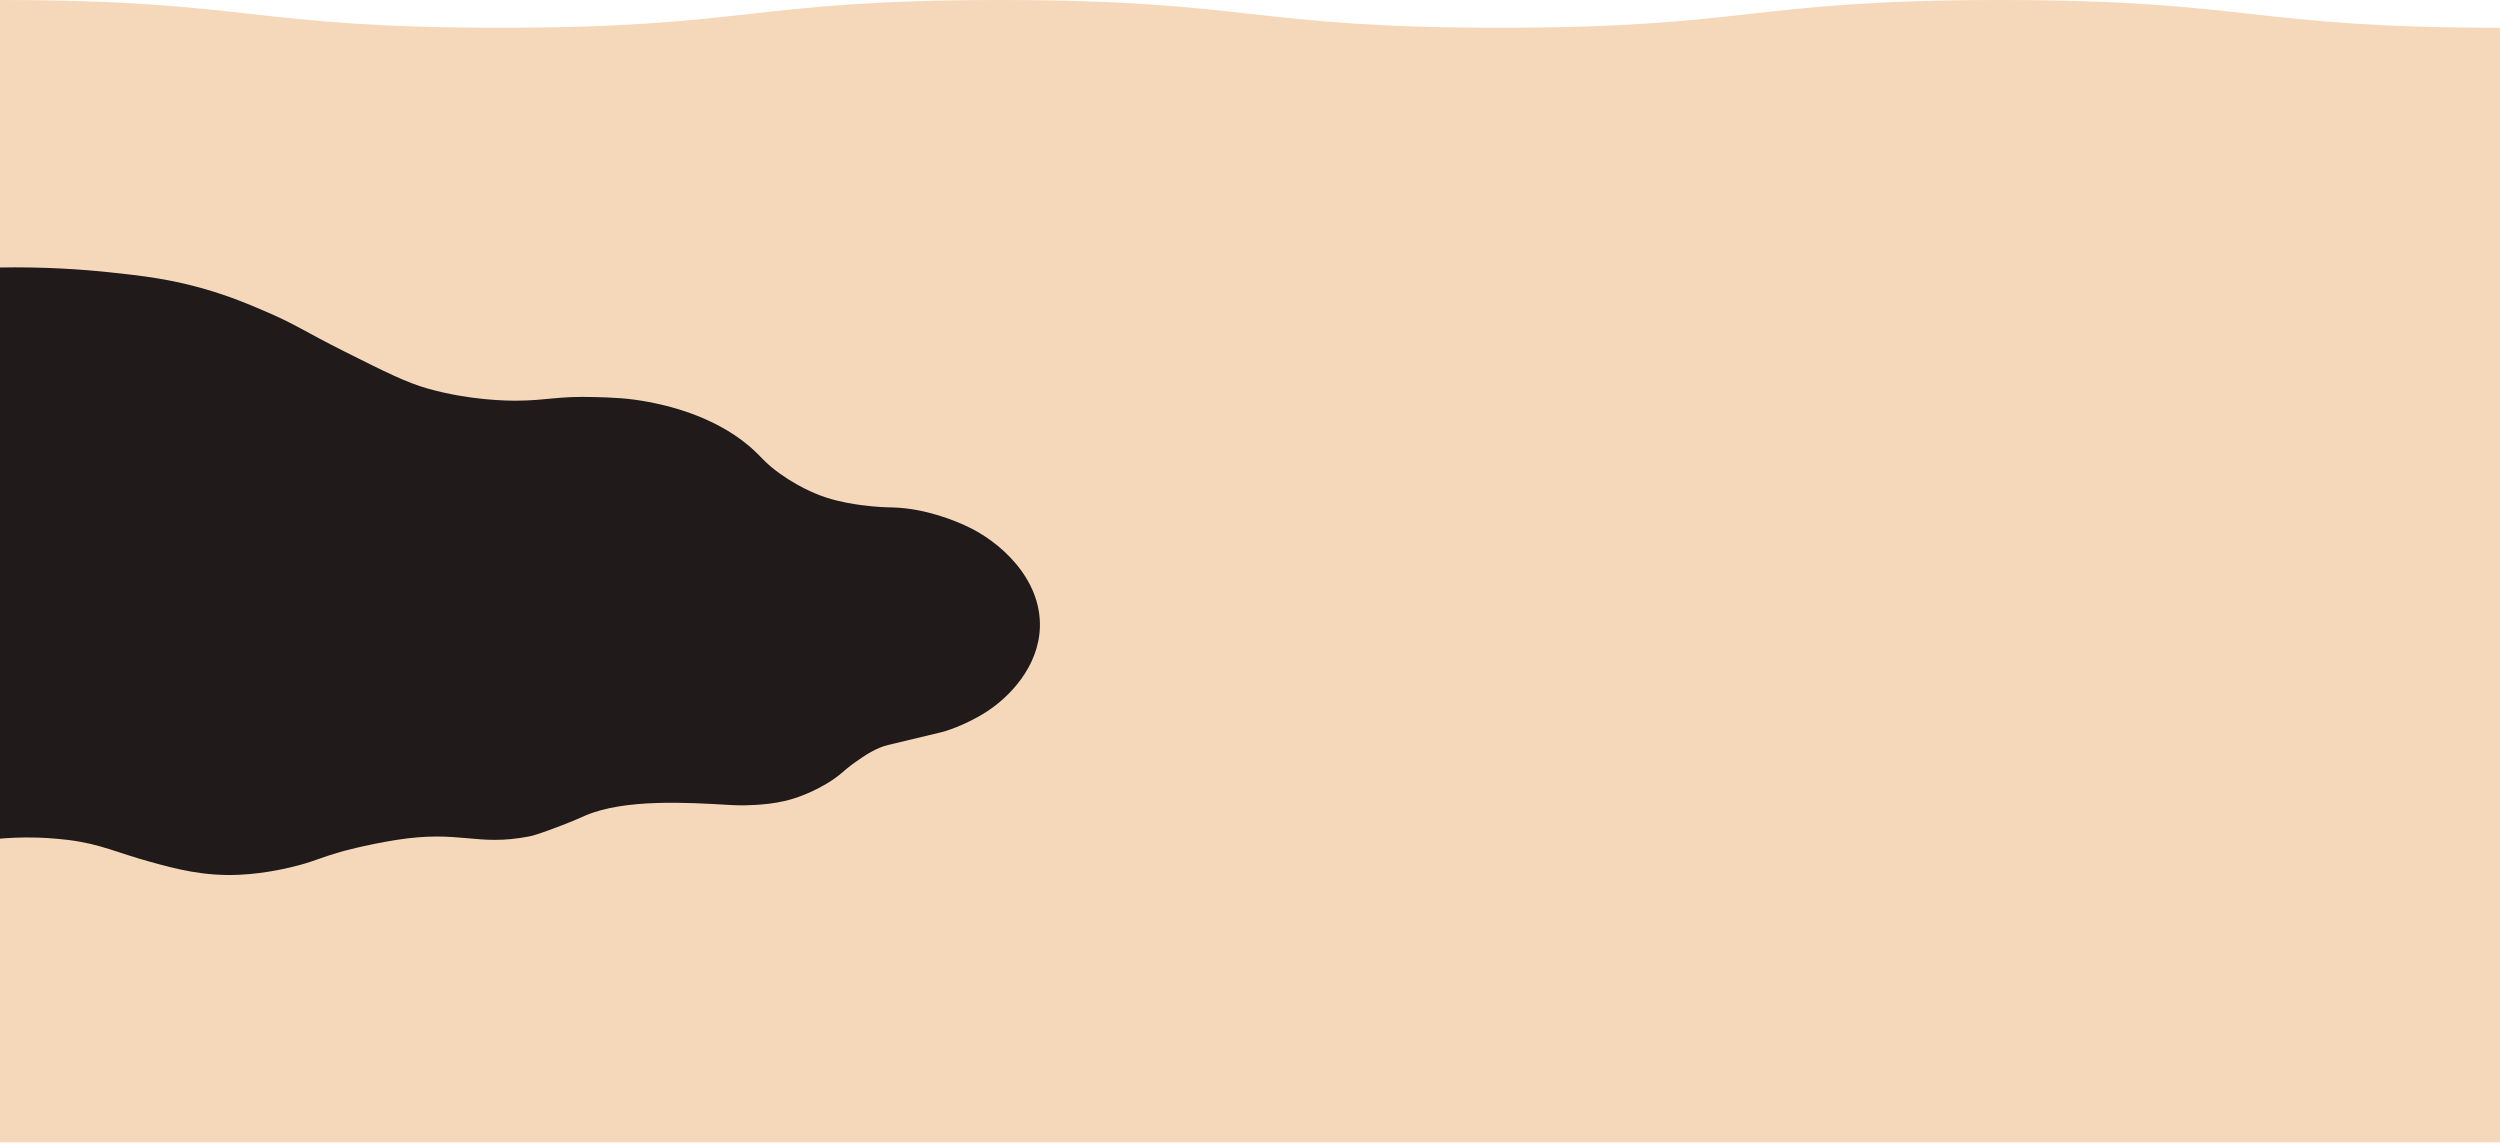
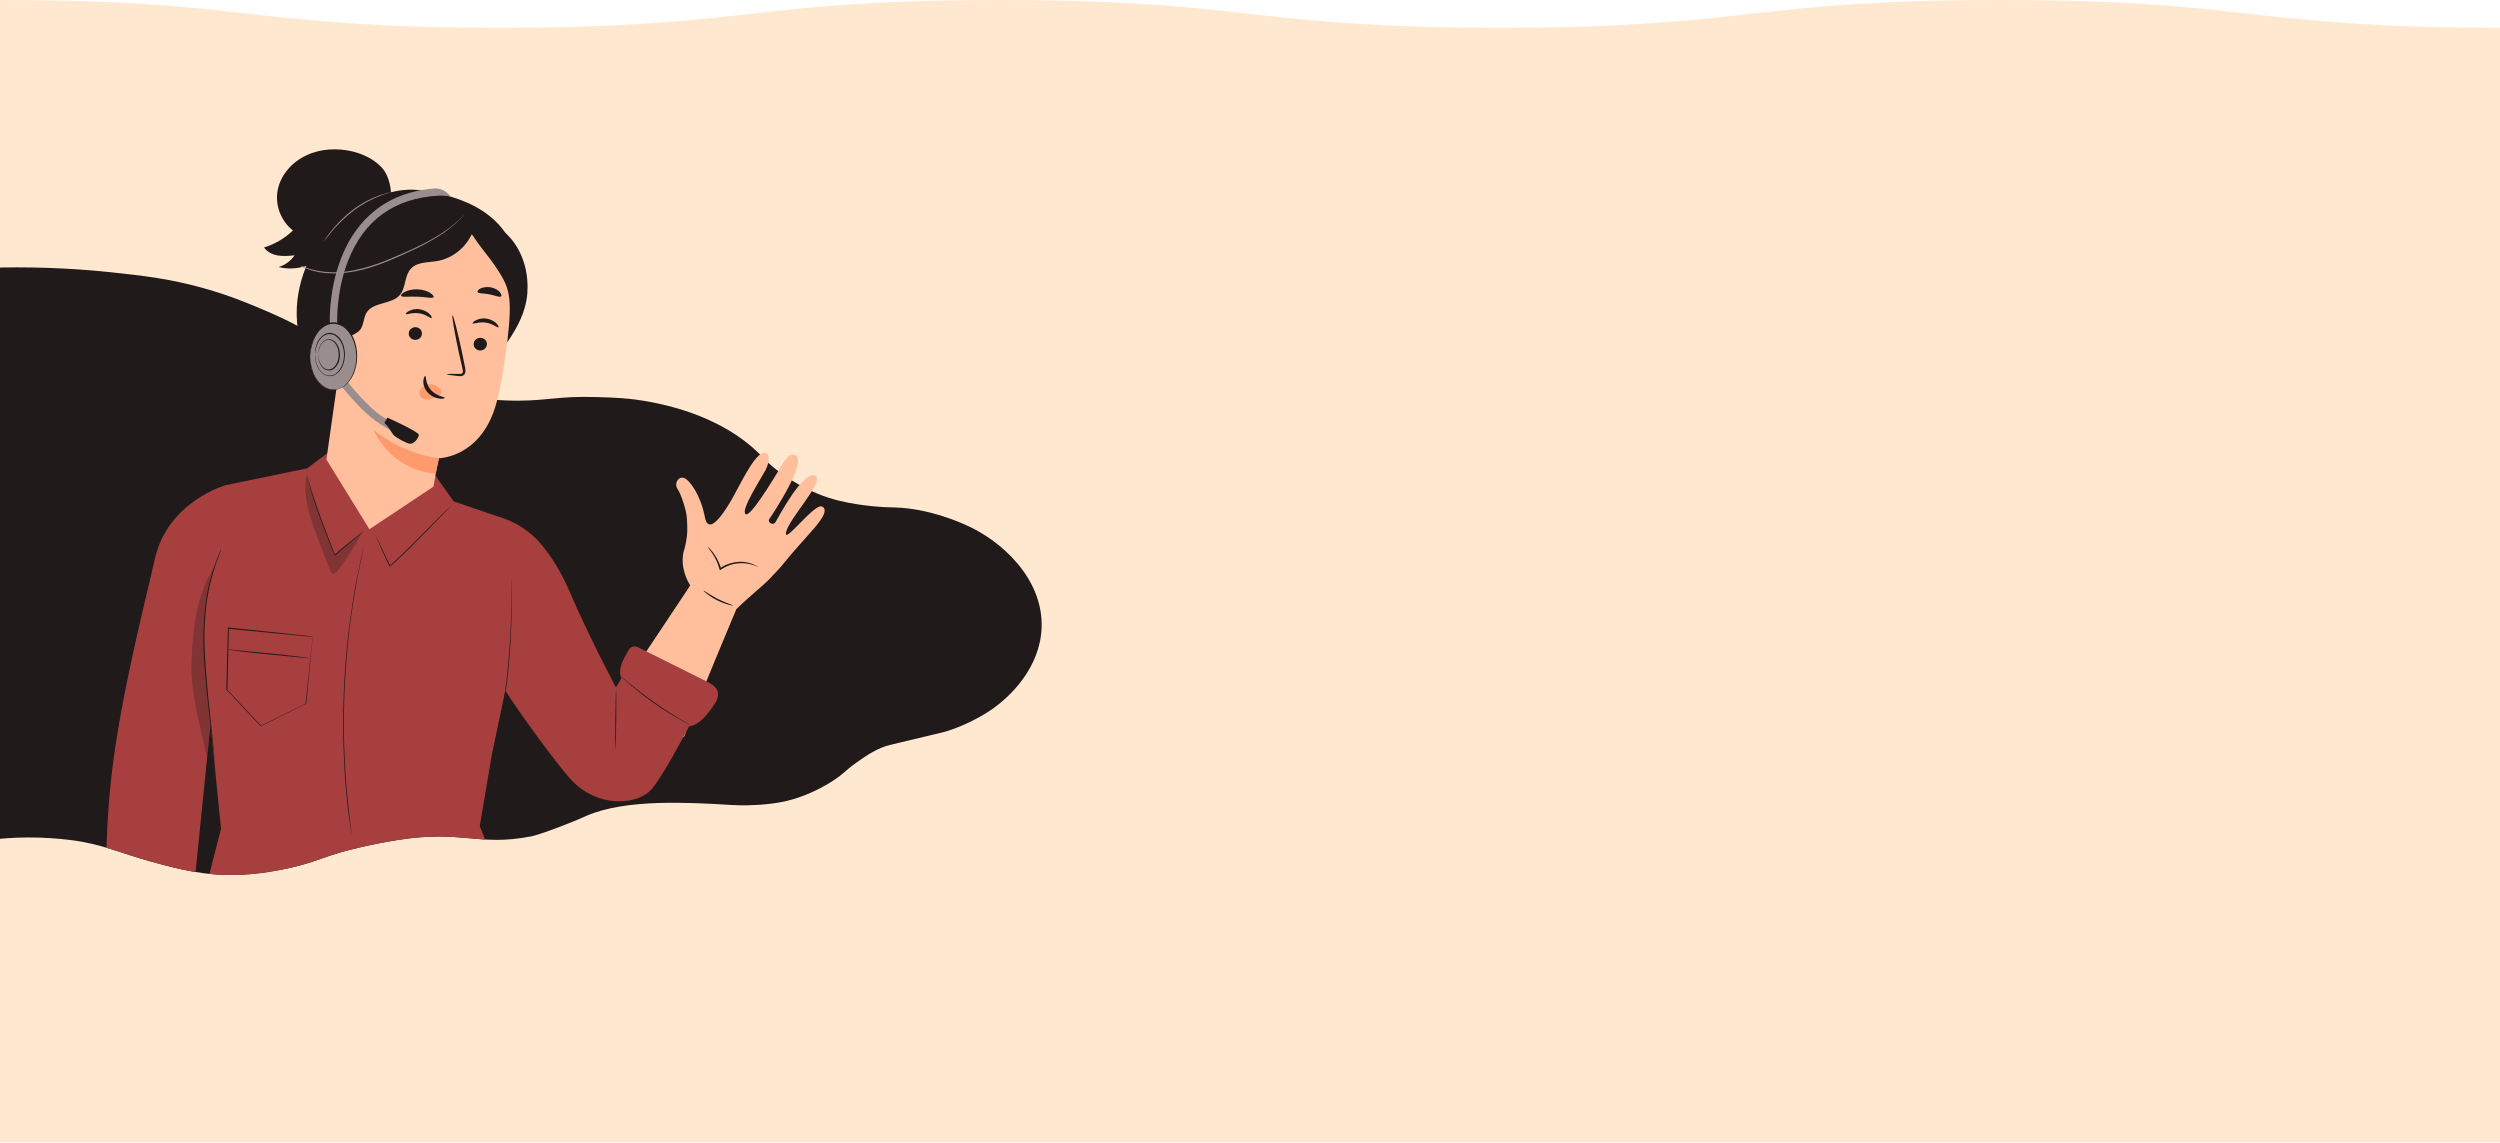
<svg xmlns="http://www.w3.org/2000/svg" width="1440" height="658" viewBox="0 0 1440 658" fill="none">
-   <path d="M1440 15.988V658H0V0C144 0 144 15.988 288 15.988C432 15.988 432 0 576 0C720 0 720 15.988 864 15.988C1008 15.988 1008 0 1152 0C1296 0 1296 15.988 1440 15.988Z" fill="#F5D8B9" />
-   <path d="M511.513 429.112C504.668 430.771 498.33 434.917 492.077 439.408C485.486 444.107 484.303 446.526 475.937 451.501C464.276 458.411 454.558 460.761 452.276 461.313C445.431 462.903 439.685 463.317 435.798 463.594C433.347 463.732 431.066 463.801 429.038 463.87C424.475 463.939 421.179 463.663 420.249 463.663C395.997 462.212 359.829 460.07 337.183 469.744C335.239 470.573 330.676 472.715 323.578 475.41C316.31 478.174 308.958 480.938 304.902 481.767C274.228 487.71 265.524 477.898 228.004 483.84C209.836 486.743 195.893 490.75 195.893 490.75C184.654 493.998 181.95 495.726 172.232 498.351C168.683 499.319 153.979 503.189 137.586 503.88C117.136 504.778 101.334 500.494 86.038 496.278C67.701 491.234 57.983 486.19 39.562 483.84C30.773 482.735 21.816 482.458 21.816 482.458C12.098 482.182 4.155 482.666 -1 483.149V154.091C25.111 153.607 46.998 155.128 63.222 156.855C81.306 158.79 97.615 160.586 118.15 166.529C132.431 170.675 142.909 175.098 151.951 178.967C170.457 186.845 174.176 190.3 198.428 202.462C222.258 214.416 234.088 220.359 246.595 223.883C270.763 230.655 292.311 230.793 297.297 230.793C315.212 230.724 320.958 228.029 342.929 228.72C352.647 228.996 361.773 229.273 373.35 231.484C382.392 233.211 410.193 238.809 431.657 257.051C438.925 263.27 440.023 266.242 449.403 272.944C462.417 282.204 473.824 285.935 476.444 286.765C484.387 289.252 491.317 290.289 495.88 290.911C504.922 292.155 511.513 292.224 514.471 292.293C533.906 292.846 551.652 300.723 555.877 302.658C575.736 311.503 599.904 333.2 598.974 361.394C598.213 384.266 581.228 401.541 568.553 409.764C555.539 418.194 543.202 421.511 543.202 421.511L540.667 422.133C530.864 424.483 521.146 426.763 511.513 429.112Z" fill="#201A1A" />
+   <path d="M1440 15.988V658H0V0C144 0 144 15.988 288 15.988C432 15.988 432 0 576 0C720 0 720 15.988 864 15.988C1008 15.988 1008 0 1152 0C1296 0 1296 15.988 1440 15.988Z" fill="#FFE8CF" />
+   <path d="M512.513 429.112C505.668 430.771 499.33 434.917 493.077 439.408C486.486 444.107 485.303 446.526 476.937 451.501C465.276 458.411 455.558 460.761 453.276 461.313C446.431 462.903 440.685 463.317 436.798 463.594C434.347 463.732 432.066 463.801 430.038 463.87C425.475 463.939 422.179 463.663 421.249 463.663C396.997 462.212 360.829 460.07 338.183 469.744C336.239 470.573 331.676 472.715 324.578 475.41C317.31 478.174 309.958 480.938 305.902 481.767C275.228 487.71 266.524 477.898 229.004 483.84C210.836 486.743 196.893 490.75 196.893 490.75C185.654 493.998 182.95 495.726 173.232 498.351C169.683 499.319 154.979 503.189 138.586 503.88C118.136 504.778 102.334 500.494 87.038 496.278C68.701 491.234 58.983 486.19 40.562 483.84C31.773 482.735 22.816 482.458 22.816 482.458C13.098 482.182 5.155 482.666 -1.93036e-05 483.149V154.091C26.111 153.607 47.998 155.128 64.222 156.855C82.306 158.79 98.615 160.586 119.15 166.529C133.431 170.675 143.909 175.098 152.951 178.967C171.457 186.845 175.176 190.3 199.428 202.462C223.258 214.416 235.088 220.359 247.595 223.883C271.763 230.655 293.311 230.793 298.297 230.793C316.212 230.724 321.958 228.029 343.929 228.72C353.647 228.996 362.773 229.273 374.35 231.484C383.392 233.211 411.193 238.809 432.657 257.051C439.925 263.27 441.023 266.242 450.403 272.944C463.417 282.204 474.824 285.935 477.444 286.765C485.387 289.252 492.317 290.289 496.88 290.911C505.922 292.155 512.513 292.224 515.471 292.293C534.906 292.846 552.652 300.723 556.877 302.658C576.736 311.503 600.904 333.2 599.974 361.394C599.213 384.266 582.228 401.541 569.553 409.764C556.539 418.194 544.202 421.511 544.202 421.511L541.667 422.133C531.864 424.483 522.146 426.763 512.513 429.112Z" fill="#201A1A" />
+   <mask id="mask0_557_354" style="mask-type:alpha" maskUnits="userSpaceOnUse" x="0" y="65" width="600" height="439">
+     <path d="M512.513 429.112C505.668 430.77 499.33 434.916 493.077 439.408C486.486 444.107 485.303 446.525 476.937 451.501C465.276 458.411 455.558 460.76 453.276 461.313C446.431 462.902 440.685 463.317 436.798 463.593C434.347 463.731 432.066 463.801 430.038 463.87C425.475 463.939 422.179 463.662 421.249 463.662C396.997 462.211 360.829 460.069 338.183 469.743C336.239 470.572 331.676 472.715 324.578 475.409C317.31 478.174 309.958 480.938 305.902 481.767C275.228 487.709 266.524 477.897 229.004 483.84C210.836 486.742 196.893 490.75 196.893 490.75C185.654 493.998 182.95 495.725 173.232 498.351C169.683 499.318 154.979 503.188 138.586 503.879C118.136 504.777 102.334 500.493 87.038 496.278C68.701 491.234 58.983 486.189 40.562 483.84C31.773 482.734 22.816 482.458 22.816 482.458C13.098 482.181 5.155 482.665 0 483.149V154.091C26.111 153.607 47.998 155.127 64.222 156.855C82.306 158.789 98.615 160.586 119.15 166.529C133.431 170.675 152.951 178.967 152.951 178.967C152.951 178.967 121.8 101.427 152.951 75.999C178.379 55.244 224.493 72.475 237 75.999C261.168 82.771 335.5 136.499 322.5 190.499C337 211.499 321.958 228.029 343.929 228.72C353.647 228.996 362.773 229.272 374.35 231.484C383.392 233.211 411.193 238.808 432.657 257.051C439.925 263.27 456.62 245.797 466 252.5C479.014 261.76 474.824 285.935 477.444 286.764C485.387 289.252 492.317 290.288 496.88 290.91C505.922 292.154 512.513 292.223 515.471 292.292C534.906 292.845 552.652 300.723 556.877 302.657C576.736 311.502 600.904 333.2 599.974 361.393C599.213 384.266 582.228 401.541 569.553 409.764C556.539 418.194 544.202 421.511 544.202 421.511L541.667 422.133C531.864 424.482 522.146 426.762 512.513 429.112Z" fill="#201A1A" />
+   </mask>
+   <g mask="url(#mask0_557_354)">
+     <path d="M424.007 351.014C424.007 351.014 399.237 410.462 393.967 424.48C393.967 424.48 357.919 418.578 356.76 398.551L397.656 337.101L424.007 351.014Z" fill="#FFBF9D" />
+     <path d="M452.783 306.534C454.574 298.418 475.023 277.337 469.752 274.175C463.007 270.064 448.25 298.102 446.775 300.631C445.299 303.055 441.821 300.947 443.191 298.839C445.299 295.783 465.325 265.637 458.158 262.159C454.258 260.262 450.674 267.324 450.674 267.324C450.674 267.324 432.861 297.996 429.594 296.204C426.221 294.412 437.288 277.443 440.872 270.908C444.245 264.583 442.769 259.313 439.08 261C433.599 263.424 425.905 279.867 422.321 286.191C418.843 292.41 408.302 310.223 405.984 297.785C403.665 285.348 397.341 276.599 394.073 275.334C390.806 274.175 388.065 278.391 390.279 281.659C392.07 284.294 393.757 289.564 394.811 293.569C395.76 296.837 395.76 300.315 395.865 303.793C395.97 306.218 395.76 310.961 394.073 316.758C391.965 323.504 393.862 331.198 397.551 337.206L385.957 362.819L412.624 377.365L423.902 351.119C430.859 344.163 438.764 338.049 443.191 333.517C454.68 321.606 445.615 330.46 465.115 308.642C470.49 302.634 476.393 295.993 474.706 292.831C474.496 292.304 473.969 292.094 473.547 291.777C469.225 289.458 451.096 314.334 452.783 306.534Z" fill="#FFBF9D" />
+     <path d="M436.868 326.667C436.763 326.772 434.971 325.613 431.703 324.875C428.436 324.137 423.482 324.032 418.739 326.14C417.474 326.667 416.314 327.405 415.155 328.143L414.628 328.459L414.417 327.826C413.363 323.821 411.571 320.554 410.096 318.446C408.62 316.337 407.566 315.178 407.671 315.073C407.777 314.967 408.936 316.021 410.623 318.129C412.204 320.237 414.206 323.399 415.366 327.616L414.628 327.405C415.787 326.562 416.947 325.824 418.317 325.297C420.847 324.243 423.376 323.716 425.695 323.61C428.014 323.505 430.122 323.821 431.809 324.348C433.495 324.77 434.76 325.508 435.603 325.929C436.446 326.351 436.868 326.667 436.868 326.667Z" fill="#201A1A" />
+     <path d="M422.216 348.8C422.216 349.011 417.894 348.168 413.045 345.744C408.197 343.319 405.035 340.263 405.14 340.157C405.351 339.947 408.724 342.582 413.467 345.006C418.105 347.325 422.216 348.484 422.216 348.8Z" fill="#201A1A" />
+     <path d="M130.039 279.446L176.943 269.749L188.432 261.106L250.304 273.016C251.253 274.808 261.371 288.827 261.371 288.827L285.719 297.154C296.154 300 305.43 305.797 312.175 314.018C317.34 320.342 323.032 328.985 327.986 340.474C338.948 366.193 354.758 395.916 354.758 395.916L364.666 379.895L406.511 399.605C406.511 399.605 382.058 448.934 373.942 455.996C364.982 463.796 344.218 464.744 329.883 450.093C321.24 441.24 296.26 406.457 291.095 397.708L283.4 434.178L276.338 475.812L287.827 504.481H120.342L127.299 477.393C127.299 477.393 120.447 406.878 118.55 393.703C114.123 362.714 130.039 279.446 130.039 279.446Z" fill="#A83F3F" />
+     <path d="M130.039 279.447C130.039 279.447 96.521 288.828 89.143 322.135C84.716 342.372 69.538 399.817 64.162 447.248C61 475.391 61.105 501.425 61 504.377H112.437L134.255 288.828L130.039 279.447Z" fill="#A83F3F" />
+     <path d="M216.047 308.117C216.047 308.117 216.047 308.222 216.152 308.433C216.258 308.644 216.468 309.065 216.679 309.381C217.101 310.225 217.733 311.49 218.366 313.071C219.841 316.233 221.633 320.976 224.374 326.141L224.479 326.457L224.69 326.246C228.168 323.295 231.963 319.711 235.863 315.916C242.714 309.065 248.827 302.636 253.254 298.209C255.468 295.995 257.259 294.203 258.524 292.833C259.157 292.201 259.578 291.779 260 291.358C260.316 291.041 260.527 290.831 260.527 290.831C260.527 290.831 260.316 290.936 260 291.252C259.578 291.568 259.051 292.095 258.524 292.622C257.259 293.782 255.362 295.574 253.043 297.893C248.511 302.319 242.398 308.644 235.546 315.495C231.647 319.289 227.852 322.873 224.479 325.93L224.901 326.035C222.055 320.87 220.263 316.233 218.682 313.071C217.944 311.49 217.312 310.225 216.785 309.381C216.574 308.96 216.363 308.749 216.258 308.433C216.152 308.222 216.047 308.117 216.047 308.117Z" fill="#201A1A" />
+     <path d="M176.311 271.015C176.311 271.015 176.311 271.225 176.416 271.752C176.521 272.279 176.627 273.017 176.838 273.861C177.259 275.652 177.892 278.287 178.735 281.45C180.527 287.879 183.478 296.522 187.167 305.903C189.064 310.857 190.962 315.6 192.753 319.816L192.859 320.132L193.07 319.922C197.813 315.706 202.134 312.438 204.98 309.908C206.456 308.644 207.615 307.695 208.353 306.957C208.669 306.641 208.985 306.325 209.196 306.114C209.407 305.903 209.512 305.798 209.512 305.798C209.512 305.798 209.407 305.903 209.196 306.008C208.985 306.219 208.669 306.43 208.248 306.746C207.404 307.484 206.245 308.327 204.769 309.592C201.818 312.016 197.497 315.284 192.648 319.5L193.07 319.605C191.278 315.389 189.486 310.646 187.483 305.692C183.9 296.311 180.843 287.668 178.946 281.239C177.997 278.077 177.259 275.442 176.838 273.65C176.627 272.806 176.521 272.069 176.311 271.542C176.311 271.225 176.311 271.015 176.311 271.015Z" fill="#201A1A" />
+     <path d="M284.666 429.541C284.666 429.541 284.666 429.436 284.771 429.331C284.877 429.12 284.877 428.909 284.982 428.593C285.193 427.96 285.404 427.012 285.825 425.852C286.142 424.693 286.563 423.112 286.985 421.425C287.406 419.739 287.828 417.736 288.355 415.523C290.252 406.774 292.15 394.548 293.309 380.845C294.468 367.248 294.785 354.811 294.679 345.851C294.679 341.424 294.574 337.735 294.468 335.206C294.363 333.941 294.363 332.992 294.363 332.36C294.363 332.044 294.363 331.833 294.363 331.622C294.363 331.411 294.363 331.411 294.363 331.411C294.363 331.411 294.363 331.517 294.363 331.622C294.363 331.833 294.363 332.044 294.363 332.36C294.363 333.098 294.363 334.046 294.363 335.206C294.468 337.735 294.468 341.319 294.468 345.851C294.468 354.811 294.152 367.143 292.887 380.74C291.728 394.337 289.936 406.563 288.144 415.312C287.723 417.525 287.301 419.528 286.879 421.214C286.458 422.901 286.142 424.482 285.825 425.641C285.509 426.801 285.298 427.749 285.088 428.487C284.982 428.803 284.982 429.014 284.877 429.225C284.666 429.436 284.666 429.541 284.666 429.541Z" fill="#201A1A" />
+     <path d="M127.298 316.442C127.298 316.442 127.192 316.548 127.192 316.759C127.087 316.969 126.981 317.286 126.77 317.602C126.454 318.445 125.927 319.499 125.4 320.975C125.084 321.713 124.768 322.556 124.452 323.399C124.135 324.348 123.819 325.296 123.398 326.35C123.081 327.404 122.66 328.564 122.238 329.723C121.922 330.988 121.5 332.253 121.184 333.623C118.022 344.48 116.441 360.185 117.39 377.365C118.338 394.546 120.341 410.04 121.606 421.213C122.238 426.799 122.765 431.332 123.187 434.494C123.398 436.075 123.503 437.234 123.608 438.077C123.714 438.499 123.714 438.815 123.714 439.026C123.714 439.237 123.819 439.342 123.819 439.342C123.819 439.342 123.819 439.237 123.819 439.026C123.819 438.815 123.819 438.499 123.714 438.077C123.608 437.234 123.503 435.969 123.398 434.494C123.081 431.332 122.66 426.799 122.027 421.213C120.868 410.04 118.971 394.546 118.022 377.471C117.073 360.29 118.654 344.69 121.711 333.834C122.027 332.464 122.449 331.199 122.765 329.934C123.187 328.775 123.503 327.615 123.819 326.561C124.135 325.507 124.452 324.558 124.768 323.61C125.084 322.661 125.4 321.923 125.716 321.186C126.243 319.71 126.665 318.656 126.981 317.813C127.087 317.496 127.192 317.18 127.298 316.969C127.298 316.548 127.298 316.442 127.298 316.442Z" fill="#201A1A" />
+     <path d="M354.548 431.755C354.653 431.755 354.864 423.744 354.969 413.836C355.075 403.929 354.969 395.918 354.864 395.918C354.758 395.918 354.548 403.929 354.442 413.836C354.337 423.744 354.337 431.755 354.548 431.755Z" fill="#201A1A" />
+     <path d="M202.451 480.449C202.451 480.449 202.451 480.344 202.451 480.028C202.451 479.712 202.346 479.29 202.346 478.763C202.24 477.604 202.029 475.917 201.713 473.809C201.608 472.755 201.397 471.596 201.292 470.225C201.186 468.961 200.975 467.485 200.87 466.009C200.554 462.953 200.132 459.474 199.816 455.68C199.605 453.783 199.5 451.78 199.289 449.672C199.078 447.564 199.078 445.35 198.867 443.137C198.551 438.604 198.446 433.756 198.235 428.697C198.024 418.473 198.024 407.3 198.551 395.495C199.184 383.69 200.132 372.517 201.292 362.398C201.924 357.339 202.556 352.49 203.294 348.063C203.611 345.85 203.927 343.636 204.348 341.528C204.77 339.42 205.086 337.418 205.402 335.52C206.035 331.726 206.773 328.248 207.405 325.296C207.721 323.821 208.037 322.345 208.248 321.08C208.564 319.815 208.775 318.656 208.986 317.602C209.408 315.494 209.829 313.913 210.04 312.753C209.724 313.913 209.408 315.494 208.881 317.602C208.67 318.656 208.354 319.815 208.037 321.08C207.721 322.345 207.51 323.715 207.194 325.296C206.562 328.353 205.824 331.726 205.086 335.52C204.77 337.418 204.348 339.42 204.032 341.528C203.611 343.636 203.294 345.744 202.978 348.063C202.24 352.596 201.608 357.339 200.975 362.398C199.711 372.517 198.762 383.795 198.13 395.6C197.603 407.405 197.603 418.683 197.813 428.907C198.024 433.967 198.13 438.921 198.446 443.453C198.551 445.772 198.657 447.88 198.867 449.988C199.078 452.096 199.184 454.099 199.394 455.996C199.711 459.896 200.132 463.374 200.448 466.325C200.659 467.801 200.765 469.277 200.975 470.542C201.186 471.806 201.292 473.071 201.502 474.125C201.819 476.233 202.029 477.92 202.24 479.079C202.346 479.606 202.346 480.028 202.451 480.344C202.346 480.239 202.451 480.449 202.451 480.449Z" fill="#201A1A" />
+     <path d="M180.106 366.615C180.106 366.615 180 366.615 179.895 366.615C179.684 366.615 179.473 366.615 179.262 366.51C178.63 366.404 177.787 366.299 176.627 366.193C174.309 365.983 170.936 365.561 166.719 365.139C158.182 364.296 146.061 363.031 131.515 361.45H131.304V361.661C130.988 372.307 130.672 384.323 130.355 397.076V397.182L130.461 397.287C131.831 398.763 133.201 400.239 134.677 401.82C139.947 407.511 145.112 412.992 150.066 418.262L150.171 418.368L150.382 418.262C159.763 413.625 168.511 409.198 176.311 405.403L176.417 405.298V405.192C177.576 393.387 178.525 383.69 179.157 376.944C179.473 373.572 179.684 370.936 179.895 369.145C180 368.301 180 367.564 180.106 367.142C180.106 366.826 180.106 366.615 180.106 366.615C180.106 366.615 180.106 366.826 180 367.353C179.895 367.88 179.895 368.512 179.789 369.461C179.579 371.253 179.262 373.993 178.946 377.366C178.208 384.112 177.26 393.809 175.995 405.509L176.1 405.298C168.406 409.092 159.552 413.414 150.171 418.052L150.487 418.157C145.639 412.887 140.474 407.406 135.099 401.714C133.623 400.133 132.253 398.657 130.882 397.182L130.988 397.393C131.304 384.639 131.62 372.623 131.831 361.977L131.515 362.188C145.955 363.558 157.971 364.718 166.509 365.561C170.725 365.983 174.098 366.299 176.417 366.51C177.576 366.615 178.419 366.72 179.052 366.72C179.368 366.72 179.579 366.72 179.789 366.826C180.106 366.615 180.106 366.615 180.106 366.615Z" fill="#201A1A" />
+     <path d="M131.305 374.097C131.305 374.097 131.937 374.308 133.097 374.414C134.256 374.624 135.942 374.835 138.156 375.151C142.372 375.678 148.275 376.311 154.704 376.943C161.134 377.576 166.931 378.103 171.358 378.524C173.36 378.735 175.152 378.946 176.417 379.051C177.577 379.157 178.314 379.262 178.314 379.157C178.314 379.157 177.682 378.946 176.523 378.841C175.363 378.63 173.677 378.419 171.463 378.103C167.247 377.576 161.345 376.943 154.915 376.311C148.485 375.678 142.688 375.151 138.367 374.73C136.364 374.519 134.572 374.308 133.307 374.203C132.043 374.097 131.305 373.992 131.305 374.097Z" fill="#201A1A" />
+     <g opacity="0.3">
+       <path d="M121.185 415.521C120.552 422.688 120.025 429.856 119.393 437.023C115.493 418.578 109.379 398.762 110.328 379.895C111.277 361.133 113.069 343.109 123.609 326.034C123.609 326.034 116.441 344.058 117.39 366.087C118.339 388.116 121.185 415.521 121.185 415.521Z" fill="#201A1A" />
+     </g>
+     <path d="M361.504 375.468C362.242 374.203 362.979 372.938 364.35 372.517C365.825 371.99 367.406 372.728 368.776 373.465C381.53 379.79 394.284 386.114 407.038 392.543C409.567 393.808 412.308 395.284 413.257 397.919C414.521 401.292 412.202 404.876 410.094 407.721C406.616 412.57 402.4 417.84 396.392 418.472L363.506 395.916C359.501 395.284 356.971 390.857 357.182 386.746C357.393 382.635 359.501 378.946 361.504 375.468Z" fill="#A83F3F" />
+     <path d="M357.393 389.275C357.393 389.275 357.498 389.381 357.709 389.697C358.025 390.013 358.341 390.329 358.763 390.645C359.711 391.489 360.976 392.648 362.663 394.124C366.036 396.97 370.779 400.87 376.365 404.769C381.846 408.669 387.116 411.937 390.911 414.045C392.808 415.099 394.389 416.048 395.443 416.575C395.97 416.785 396.392 416.996 396.708 417.207C397.024 417.312 397.13 417.418 397.13 417.418C397.13 417.418 397.024 417.312 396.708 417.102C396.392 416.891 395.97 416.68 395.443 416.364C394.284 415.731 392.808 414.783 390.911 413.729C387.116 411.41 381.951 408.142 376.471 404.242C370.99 400.343 366.141 396.548 362.768 393.808C361.082 392.437 359.711 391.278 358.763 390.435C358.341 390.118 357.92 389.802 357.709 389.486C357.498 389.275 357.393 389.17 357.393 389.275Z" fill="#201A1A" />
+     <g opacity="0.3">
+       <path d="M176.732 273.439C181.265 288.407 187.589 305.271 192.859 319.817C197.391 315.917 203.716 310.858 208.248 307.063C204.348 314.863 199.605 322.136 194.229 328.987C193.597 329.725 192.754 330.673 191.805 330.462C190.856 330.252 190.435 329.303 190.013 328.354C187.273 321.082 184.427 313.703 181.686 306.431C177.892 295.996 174.203 284.085 176.732 273.439Z" fill="#201A1A" />
+     </g>
+     <path d="M247.878 110.8C234.176 106.9 221.317 110.8 208.668 117.335C196.02 123.87 185.796 134.726 179.261 147.269C172.304 160.55 169.248 176.044 171.777 190.801C174.307 205.557 182.634 219.47 195.177 227.692C212.252 238.97 235.757 238.337 253.359 227.903C270.961 217.468 282.556 198.284 285.612 178.047C287.721 164.134 286.034 149.377 279.499 136.94C273.069 124.502 261.581 114.384 247.878 110.8Z" fill="#201A1A" />
+     <path d="M202.871 153.701C205.506 148.642 205.401 142.529 206.876 137.048C210.038 124.821 221.211 115.967 233.332 112.383C244.61 109.116 257.68 111.54 270.223 117.232C278.761 121.132 286.666 127.14 291.726 135.045C298.471 145.585 299.736 159.393 294.888 170.987L232.278 154.544C225.743 158.761 219.103 163.082 211.514 165.085C209.3 165.612 206.982 166.033 204.768 165.401C202.555 164.769 200.552 162.977 200.236 160.763C200.025 158.128 201.817 155.915 202.871 153.701Z" fill="#201A1A" />
+     <path d="M188.01 264.688L204.136 151.063C204.874 145.688 207.299 140.207 212.674 140.417L269.592 134.937C287.405 135.78 295.837 159.179 294.256 176.887C292.464 196.597 289.618 220.735 285.086 234.964C275.916 263.634 252.833 263.95 252.833 263.95C252.833 263.844 251.462 269.642 249.671 280.287L212.779 304.846L188.01 264.688Z" fill="#FFBF9D" />
+     <path d="M280.439 198.599C280.228 200.602 278.331 202.077 276.223 201.867C274.115 201.656 272.639 199.864 272.85 197.861C273.061 195.859 274.958 194.383 277.066 194.594C279.174 194.805 280.755 196.596 280.439 198.599Z" fill="#201A1A" />
+     <path d="M287.094 188.586C286.567 189.008 284.037 186.478 279.926 185.846C275.921 185.213 272.548 186.794 272.232 186.267C272.021 186.057 272.654 185.213 274.129 184.476C275.499 183.738 277.818 183.105 280.348 183.527C282.878 183.949 284.88 185.213 285.934 186.267C287.094 187.427 287.41 188.375 287.094 188.586Z" fill="#201A1A" />
+     <path d="M243.037 192.488C242.826 194.49 240.929 195.966 238.821 195.755C236.713 195.544 235.237 193.753 235.448 191.75C235.659 189.747 237.556 188.272 239.664 188.482C241.772 188.693 243.248 190.485 243.037 192.488Z" fill="#201A1A" />
+     <path d="M248.616 183.212C248.089 183.633 245.56 181.104 241.449 180.471C237.443 179.839 234.071 181.42 233.754 180.893C233.544 180.682 234.176 179.839 235.652 179.101C237.022 178.363 239.341 177.731 241.87 178.152C244.4 178.574 246.403 179.839 247.457 180.893C248.616 182.052 248.827 183.001 248.616 183.212Z" fill="#201A1A" />
+     <path d="M257.366 215.579C257.366 215.368 260.001 215.263 264.112 215.368C265.166 215.368 266.22 215.368 266.431 214.736C266.747 213.998 266.536 212.838 266.22 211.573C265.588 208.938 265.061 206.093 264.323 203.247C261.793 191.336 260.107 181.744 260.634 181.639C261.161 181.534 263.585 191.125 266.115 202.93C266.747 205.882 267.274 208.622 267.801 211.257C268.012 212.522 268.434 213.892 267.696 215.368C267.274 216.106 266.431 216.527 265.799 216.633C265.061 216.738 264.534 216.633 264.007 216.633C259.896 216.211 257.261 215.79 257.366 215.579Z" fill="#201A1A" />
+     <path d="M252.828 263.958C252.828 263.958 232.907 262.166 215.094 247.515C215.094 247.515 224.264 270.492 250.931 272.811L252.828 263.958Z" fill="#FF9A6C" />
+     <path d="M254.094 225.051C252.935 222.943 250.511 221.467 247.981 221.362C246.189 221.257 244.292 221.889 243.027 223.154C241.762 224.419 241.235 226.421 241.973 227.897C242.816 229.583 245.03 230.321 247.032 230.005C249.035 229.794 250.932 228.74 252.724 227.686C253.251 227.37 253.673 227.054 254.094 226.632C254.411 226.21 254.621 225.578 254.305 225.156" fill="#FF9A6C" />
+     <path d="M244.928 216.519C245.56 216.624 244.928 220.946 248.195 224.635C251.463 228.324 256.206 228.535 256.206 229.167C256.206 229.484 255.046 229.905 253.044 229.589C251.041 229.378 248.406 228.324 246.298 226.005C244.295 223.792 243.663 221.051 243.874 219.26C243.979 217.468 244.717 216.519 244.928 216.519Z" fill="#201A1A" />
+     <path d="M249.769 171.095C249.242 172.149 245.237 170.99 240.388 170.884C235.54 170.674 231.534 171.411 231.007 170.357C230.797 169.83 231.64 168.882 233.326 168.038C235.013 167.195 237.648 166.563 240.494 166.668C243.445 166.774 245.975 167.617 247.556 168.565C249.242 169.62 249.98 170.674 249.769 171.095Z" fill="#201A1A" />
+     <path d="M288.666 170.671C287.823 171.515 285.188 170.144 281.815 169.512C278.442 168.88 275.491 169.196 275.069 168.142C274.858 167.615 275.491 166.771 276.861 166.139C278.231 165.507 280.339 165.085 282.658 165.507C284.977 165.928 286.874 167.088 287.823 168.142C288.771 169.301 289.088 170.355 288.666 170.671Z" fill="#201A1A" />
+     <path d="M193.704 144.003C201.398 127.771 229.119 107.534 246.722 111.118L272.862 131.988C269.805 141.474 261.267 148.852 251.465 150.433C246.195 151.276 240.187 150.855 236.603 154.86C232.914 158.865 233.863 165.506 230.49 169.722C225.747 175.519 214.995 173.727 211.096 180.157C209.409 183.003 209.62 186.586 207.828 189.432C205.509 193.121 194.863 196.81 190.964 194.913C187.064 193.016 187.907 186.059 187.064 182.159C185.588 175.519 186.958 172.462 188.223 168.984C191.174 160.868 190.015 151.698 193.704 144.003Z" fill="#201A1A" />
+     <path d="M202.66 199.973C202.976 197.76 201.29 192.279 199.182 191.541C193.596 189.749 183.055 188.59 180.736 203.241C177.574 223.267 198.233 222.319 198.444 221.792C198.549 221.37 201.501 207.457 202.66 199.973Z" fill="#FFBF9D" />
+     <path d="M193.49 213.252C193.385 213.147 193.069 213.463 192.436 213.568C191.804 213.779 190.855 213.779 189.801 213.252C187.799 212.093 186.534 208.509 187.061 204.925C187.272 203.134 188.01 201.447 188.853 200.077C189.696 198.707 190.855 197.863 191.909 197.863C192.963 197.758 193.701 198.496 193.807 199.128C194.017 199.761 193.807 200.077 193.912 200.182C193.912 200.288 194.439 199.866 194.334 199.023C194.334 198.601 194.123 198.074 193.701 197.653C193.28 197.231 192.647 196.915 191.804 196.809C190.223 196.704 188.642 197.863 187.693 199.339C186.639 200.815 185.901 202.712 185.585 204.715C185.058 208.72 186.534 212.831 189.274 214.201C190.645 214.833 191.909 214.517 192.542 214.201C193.385 213.674 193.596 213.252 193.49 213.252Z" fill="#FF9A6C" />
+     <path d="M267.801 125.136C268.749 133.568 279.922 145.479 284.665 152.435C293.73 165.716 295.311 170.037 292.149 197.231C298.157 188.378 302.9 179.629 303.743 168.983C304.586 158.338 301.846 147.27 295.416 138.838C288.881 130.406 278.446 124.82 267.801 125.136Z" fill="#201A1A" />
+     <path d="M219.948 96.571C215.732 91.934 209.618 88.877 203.294 87.296C194.23 85.082 184.427 85.609 176.206 89.615C167.984 93.515 161.66 100.893 159.974 109.325C158.287 117.757 161.555 127.138 168.722 132.725C164.19 137.151 158.393 140.63 152.068 142.527C153.755 145.057 156.917 146.638 160.079 147.165C163.241 147.692 166.509 147.376 169.671 147.059C167.563 150.221 164.295 152.646 160.501 153.805C165.665 155.175 171.146 154.754 176.206 153.278C181.265 151.908 185.903 149.484 190.435 146.954C205.824 137.995 214.362 130.195 224.796 116.387C226.167 110.379 224.269 101.209 219.948 96.571Z" fill="#201A1A" />
+     <path d="M186.746 138.838C198.024 122.29 212.464 113.436 225.534 110.695Z" fill="#201A1A" />
+     <path d="M225.534 110.695C225.534 110.695 224.902 110.906 223.637 111.222C222.478 111.539 220.686 112.066 218.683 112.909C214.572 114.49 209.091 117.23 203.61 121.341C198.235 125.452 194.019 129.879 191.173 133.252C189.803 134.938 188.643 136.414 187.905 137.362C187.168 138.311 186.746 138.838 186.641 138.838C186.641 138.838 186.957 138.205 187.695 137.151C188.327 136.097 189.487 134.622 190.857 132.935C193.597 129.457 197.813 124.925 203.294 120.814C208.775 116.703 214.362 113.963 218.578 112.487C220.686 111.749 222.478 111.328 223.637 111.012C224.796 110.801 225.534 110.695 225.534 110.695Z" fill="#998E8D" />
+     <path d="M173.255 152.962C173.255 152.962 173.36 152.962 173.466 153.067C173.676 153.173 173.887 153.278 174.204 153.384C174.836 153.7 175.785 154.016 177.049 154.438C179.579 155.281 183.268 156.229 187.906 156.651C192.544 157.073 198.235 156.862 204.243 155.597C210.357 154.438 216.892 152.33 223.532 149.589C230.172 146.849 236.391 144.108 241.978 141.368C247.564 138.627 252.413 135.781 256.207 133.146C260.107 130.511 262.953 127.981 264.85 126.19C265.799 125.346 266.537 124.503 266.958 124.082C267.169 123.871 267.38 123.66 267.485 123.555C267.591 123.449 267.696 123.344 267.696 123.344C267.696 123.344 267.696 123.449 267.485 123.555C267.38 123.765 267.169 123.871 266.958 124.187C266.537 124.714 265.799 125.452 264.85 126.4C262.953 128.298 260.107 130.827 256.312 133.568C252.518 136.308 247.669 139.154 242.083 142C236.497 144.741 230.278 147.586 223.637 150.327C216.997 153.067 210.462 155.175 204.243 156.335C198.13 157.494 192.438 157.705 187.695 157.284C182.952 156.862 179.263 155.808 176.839 154.859C175.574 154.438 174.625 154.016 173.993 153.7C173.676 153.594 173.466 153.489 173.255 153.384C173.36 152.962 173.255 152.962 173.255 152.962Z" fill="#998E8D" />
+     <path d="M233.019 252.146L234.916 248.352C234.811 248.246 221.53 241.5 216.471 237.179C204.455 227.06 193.493 211.039 193.282 210.828L189.804 213.252C190.225 213.885 201.293 230.011 213.73 240.446C219.211 245.084 232.387 251.935 233.019 252.146Z" fill="#998E8D" />
+     <path d="M223.11 240.552C223.11 240.552 241.24 248.668 241.24 250.46C241.24 252.252 238.394 255.836 236.18 255.625C234.072 255.414 227.853 251.936 226.694 250.566C225.535 249.195 223.637 245.401 221.424 243.609L223.11 240.552Z" fill="#201A1A" />
+     <path d="M190.015 186.269L194.232 186.059C194.232 185.848 193.494 168.14 200.45 150.327C209.62 126.717 227.223 114.068 252.73 112.698C254.838 112.593 257.157 112.804 259.687 113.12L257.79 111.328C256.946 110.485 255.892 109.852 254.733 109.325C253.152 108.693 251.465 108.377 249.779 108.587C217.526 111.328 202.98 131.882 196.445 148.851C189.172 167.613 189.91 185.532 190.015 186.269Z" fill="#998E8D" />
+     <path d="M192.018 224.532C199.411 224.532 205.404 215.943 205.404 205.348C205.404 194.754 199.411 186.165 192.018 186.165C184.625 186.165 178.632 194.754 178.632 205.348C178.632 215.943 184.625 224.532 192.018 224.532Z" fill="#998E8D" />
+     <path d="M178.736 205.348C178.736 205.348 178.736 205.242 178.736 205.032C178.736 204.821 178.736 204.61 178.842 204.294C178.842 203.556 178.947 202.607 179.158 201.342C179.58 198.813 180.528 195.018 183.269 191.329C183.901 190.381 184.85 189.537 185.798 188.8C186.852 188.062 187.906 187.324 189.171 187.008C190.436 186.586 191.806 186.375 193.282 186.586C194.652 186.797 196.128 187.324 197.393 188.062C199.922 189.748 201.925 192.383 203.19 195.44C204.56 198.497 205.192 201.975 205.192 205.453C205.192 208.932 204.56 212.41 203.19 215.466C201.925 218.523 199.922 221.158 197.393 222.845C196.128 223.688 194.758 224.215 193.282 224.32C191.912 224.531 190.436 224.32 189.171 223.899C187.906 223.477 186.747 222.739 185.798 222.107C184.85 221.264 184.006 220.42 183.269 219.577C180.423 215.888 179.58 212.094 179.158 209.564C178.947 208.299 178.842 207.245 178.842 206.613C178.842 206.296 178.842 206.086 178.736 205.875C178.736 205.453 178.736 205.348 178.736 205.348C178.736 205.348 178.736 205.453 178.736 205.664C178.736 205.875 178.736 206.086 178.736 206.402C178.736 207.14 178.842 208.088 178.947 209.353C179.369 211.883 180.107 215.783 182.952 219.577C183.585 220.526 184.533 221.369 185.482 222.212C186.536 222.95 187.696 223.793 188.96 224.11C190.331 224.531 191.806 224.742 193.282 224.531C194.758 224.32 196.233 223.793 197.603 222.95C200.239 221.264 202.347 218.523 203.717 215.361C205.087 212.199 205.719 208.721 205.719 205.137C205.719 201.553 205.087 198.075 203.717 194.913C202.347 191.751 200.344 189.116 197.603 187.324C196.233 186.481 194.758 185.954 193.282 185.743C191.806 185.532 190.331 185.743 188.96 186.164C187.59 186.586 186.431 187.324 185.482 188.062C184.533 188.905 183.585 189.748 182.952 190.697C180.107 194.491 179.263 198.391 178.947 200.921C178.842 202.186 178.736 203.24 178.736 203.872C178.736 204.188 178.736 204.399 178.736 204.61C178.736 205.348 178.736 205.348 178.736 205.348Z" fill="#201A1A" />
+     <path d="M190.014 216.52C194.729 216.52 198.552 211.046 198.552 204.294C198.552 197.541 194.729 192.067 190.014 192.067C185.299 192.067 181.477 197.541 181.477 204.294C181.477 211.046 185.299 216.52 190.014 216.52Z" fill="#998E8D" />
+     <path d="M181.477 204.292C181.582 204.292 181.477 203.343 181.793 201.762C182.109 200.181 182.636 197.757 184.428 195.438C185.271 194.279 186.536 193.225 188.117 192.698C188.96 192.487 189.803 192.381 190.647 192.487C191.49 192.592 192.438 192.908 193.176 193.435C194.757 194.489 196.022 196.176 196.865 198.073C197.709 199.97 198.13 202.184 198.13 204.397C198.13 206.611 197.709 208.824 196.865 210.722C196.022 212.619 194.757 214.305 193.176 215.359C192.333 215.886 191.49 216.202 190.647 216.308C189.803 216.413 188.855 216.308 188.117 216.097C186.536 215.57 185.271 214.516 184.428 213.357C182.636 211.038 182.109 208.613 181.793 207.032C181.582 205.241 181.582 204.292 181.477 204.292C181.477 204.292 181.477 204.503 181.477 204.924C181.477 205.346 181.477 205.978 181.582 206.822C181.793 208.403 182.32 210.932 184.112 213.357C184.955 214.516 186.325 215.781 188.012 216.308C188.855 216.624 189.803 216.73 190.752 216.624C191.701 216.519 192.649 216.097 193.493 215.57C195.179 214.516 196.549 212.724 197.392 210.722C198.236 208.719 198.657 206.505 198.657 204.187C198.657 201.868 198.236 199.654 197.392 197.652C196.549 195.649 195.179 193.857 193.493 192.803C192.649 192.276 191.701 191.96 190.752 191.749C189.803 191.644 188.855 191.749 188.012 192.065C186.325 192.698 185.06 193.857 184.112 195.016C182.32 197.441 181.793 199.97 181.582 201.551C181.477 202.395 181.477 203.027 181.477 203.449C181.477 204.081 181.477 204.292 181.477 204.292Z" fill="#201A1A" />
+     <path d="M189.383 213.043C192.759 213.043 195.496 209.126 195.496 204.294C195.496 199.463 192.759 195.546 189.383 195.546C186.007 195.546 183.27 199.463 183.27 204.294C183.27 209.126 186.007 213.043 189.383 213.043Z" fill="#998E8D" />
+     <path d="M183.27 204.294C183.375 204.294 183.27 203.661 183.48 202.502C183.691 201.342 184.113 199.656 185.378 197.969C186.01 197.126 186.853 196.388 188.013 195.967C189.172 195.545 190.542 195.756 191.596 196.494C193.915 197.969 195.075 201.132 195.075 204.294C195.075 207.456 193.81 210.618 191.596 212.093C190.437 212.831 189.067 213.042 188.013 212.62C186.853 212.304 186.01 211.461 185.378 210.618C184.113 208.931 183.691 207.245 183.48 206.085C183.375 205.031 183.375 204.294 183.27 204.294C183.27 204.294 183.27 204.504 183.27 204.821C183.27 205.137 183.27 205.558 183.375 206.191C183.586 207.35 183.902 209.142 185.167 210.934C185.799 211.777 186.748 212.726 188.013 213.147C188.645 213.358 189.383 213.464 190.015 213.358C190.753 213.253 191.386 213.042 192.018 212.62C193.283 211.777 194.231 210.512 194.864 209.142C195.496 207.667 195.812 206.085 195.812 204.399C195.812 202.713 195.496 201.132 194.864 199.656C194.231 198.18 193.283 196.915 192.018 196.178C191.386 195.756 190.648 195.545 190.015 195.44C189.278 195.334 188.645 195.44 188.013 195.651C186.748 196.072 185.799 196.915 185.167 197.864C183.902 199.656 183.48 201.448 183.375 202.607C183.27 203.24 183.27 203.661 183.27 203.977C183.27 204.188 183.27 204.294 183.27 204.294Z" fill="#201A1A" />
+   </g>
</svg>
